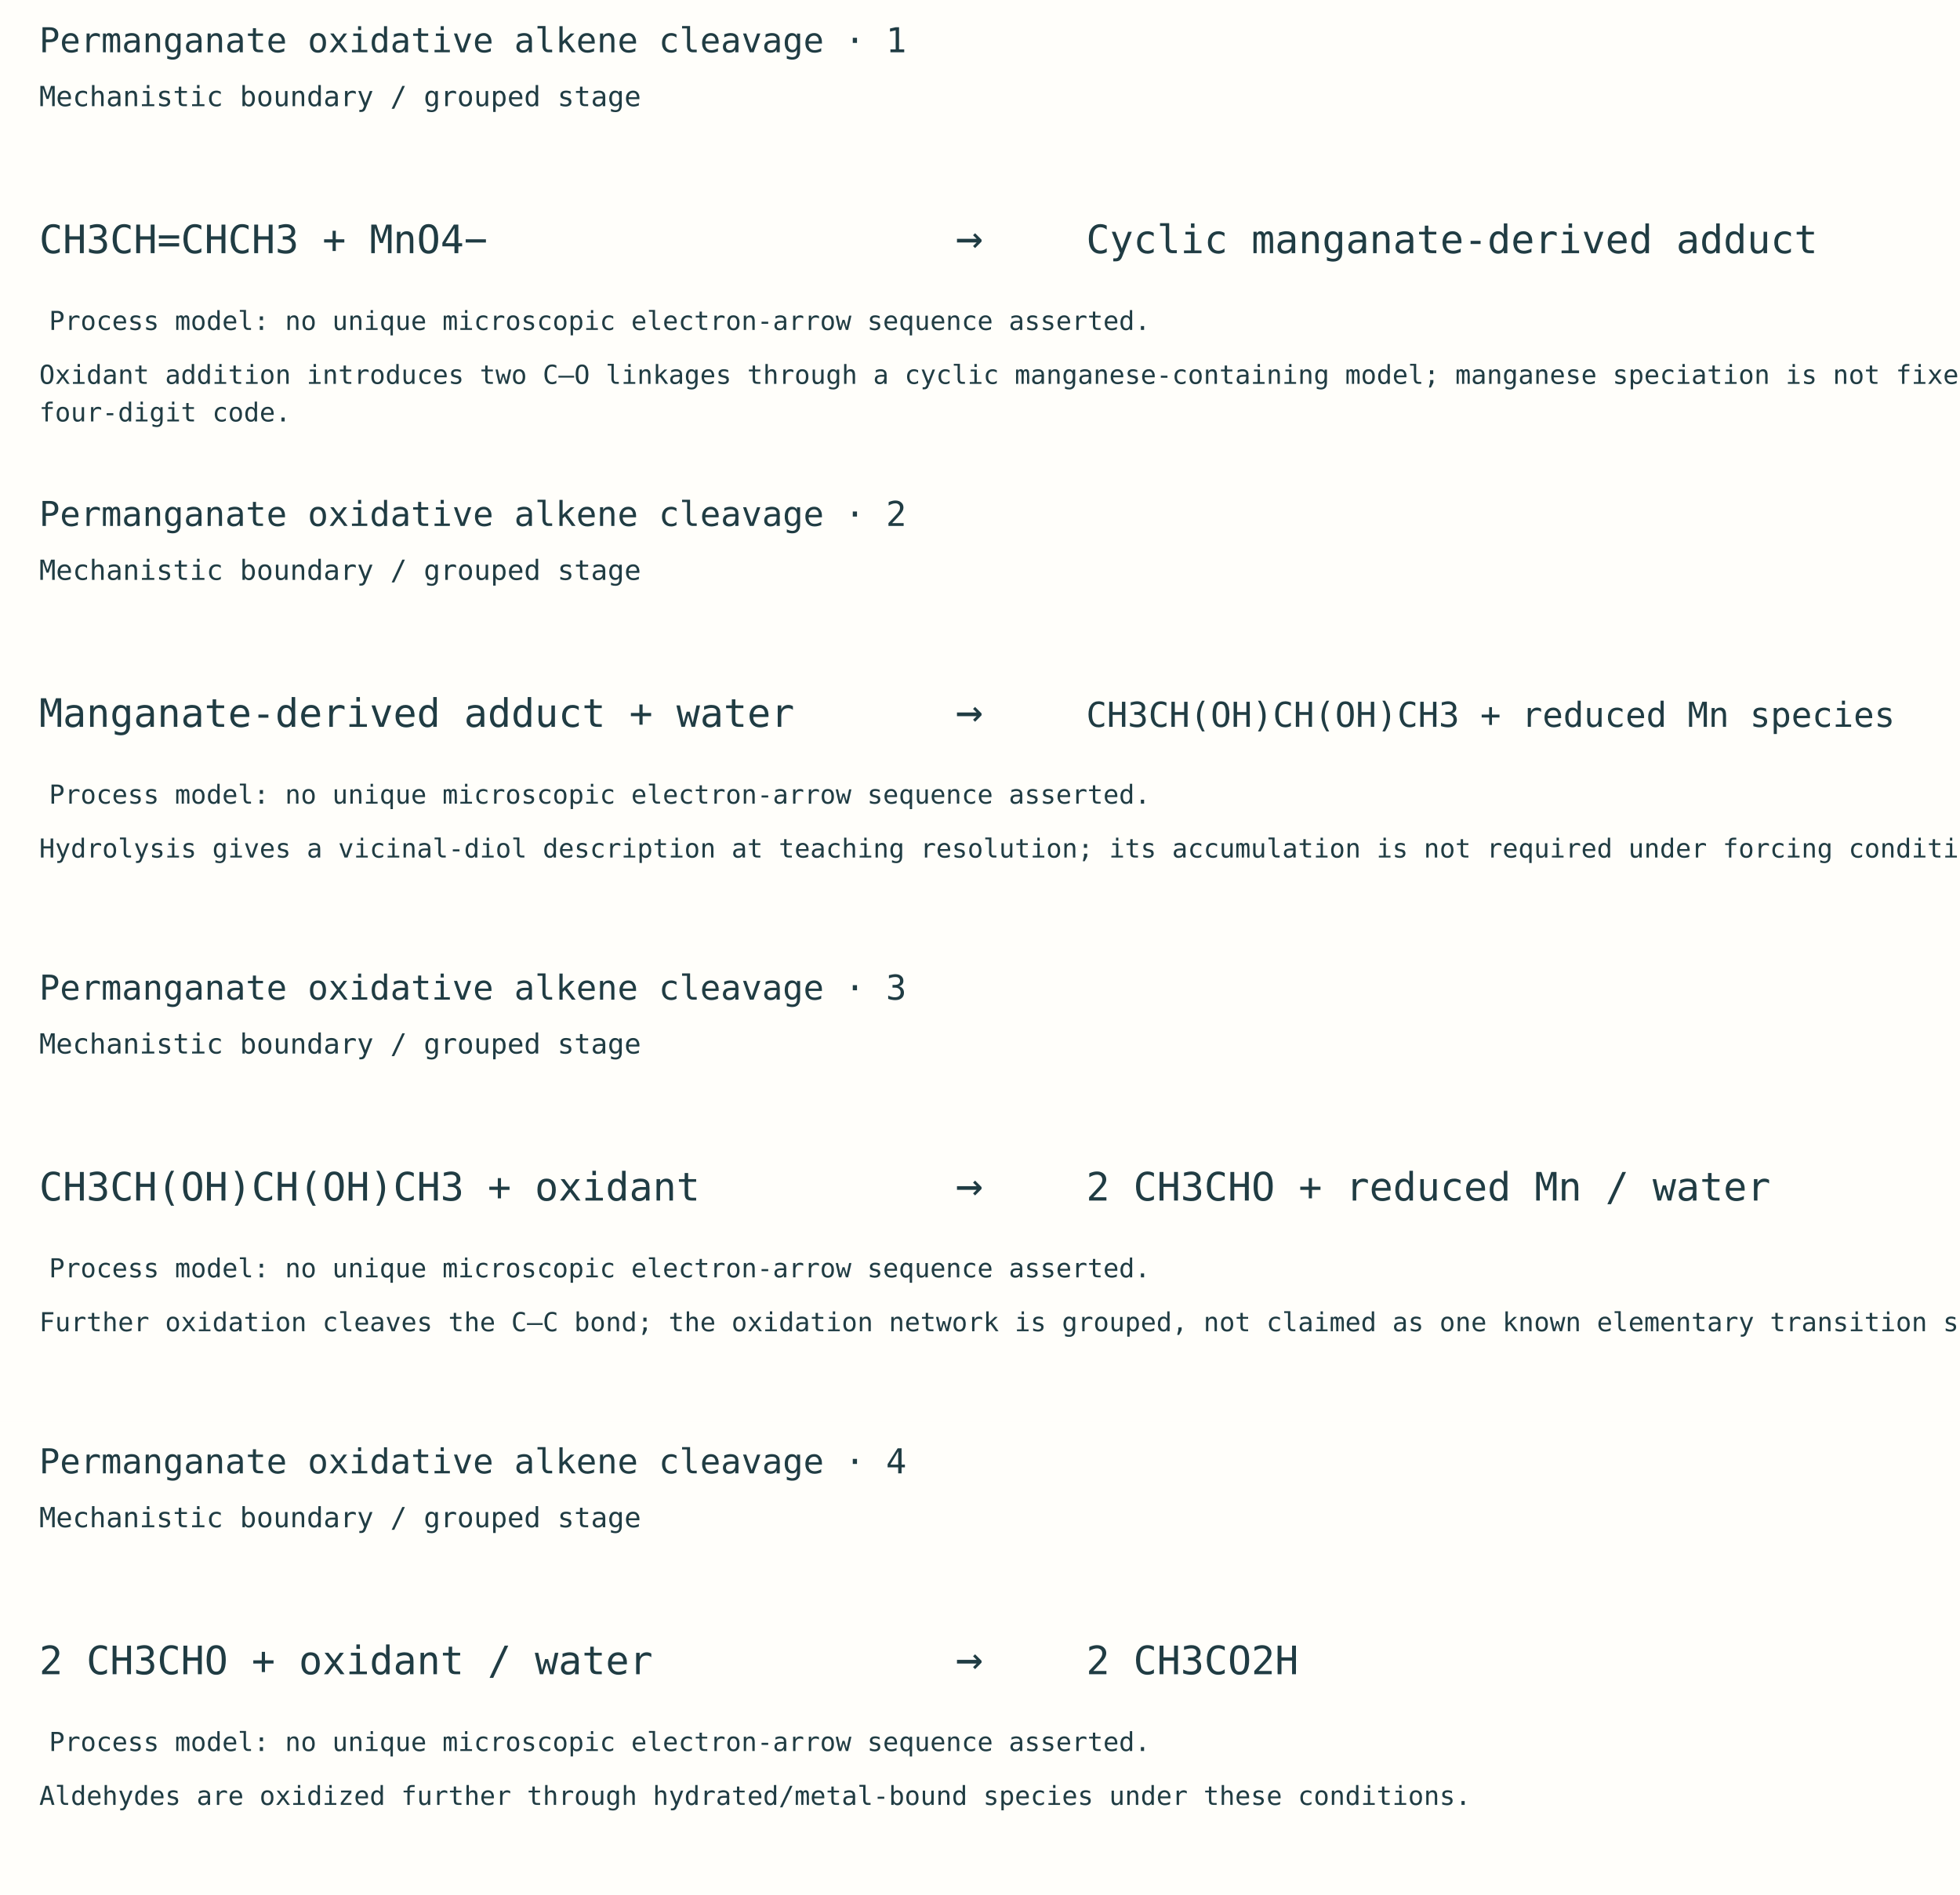
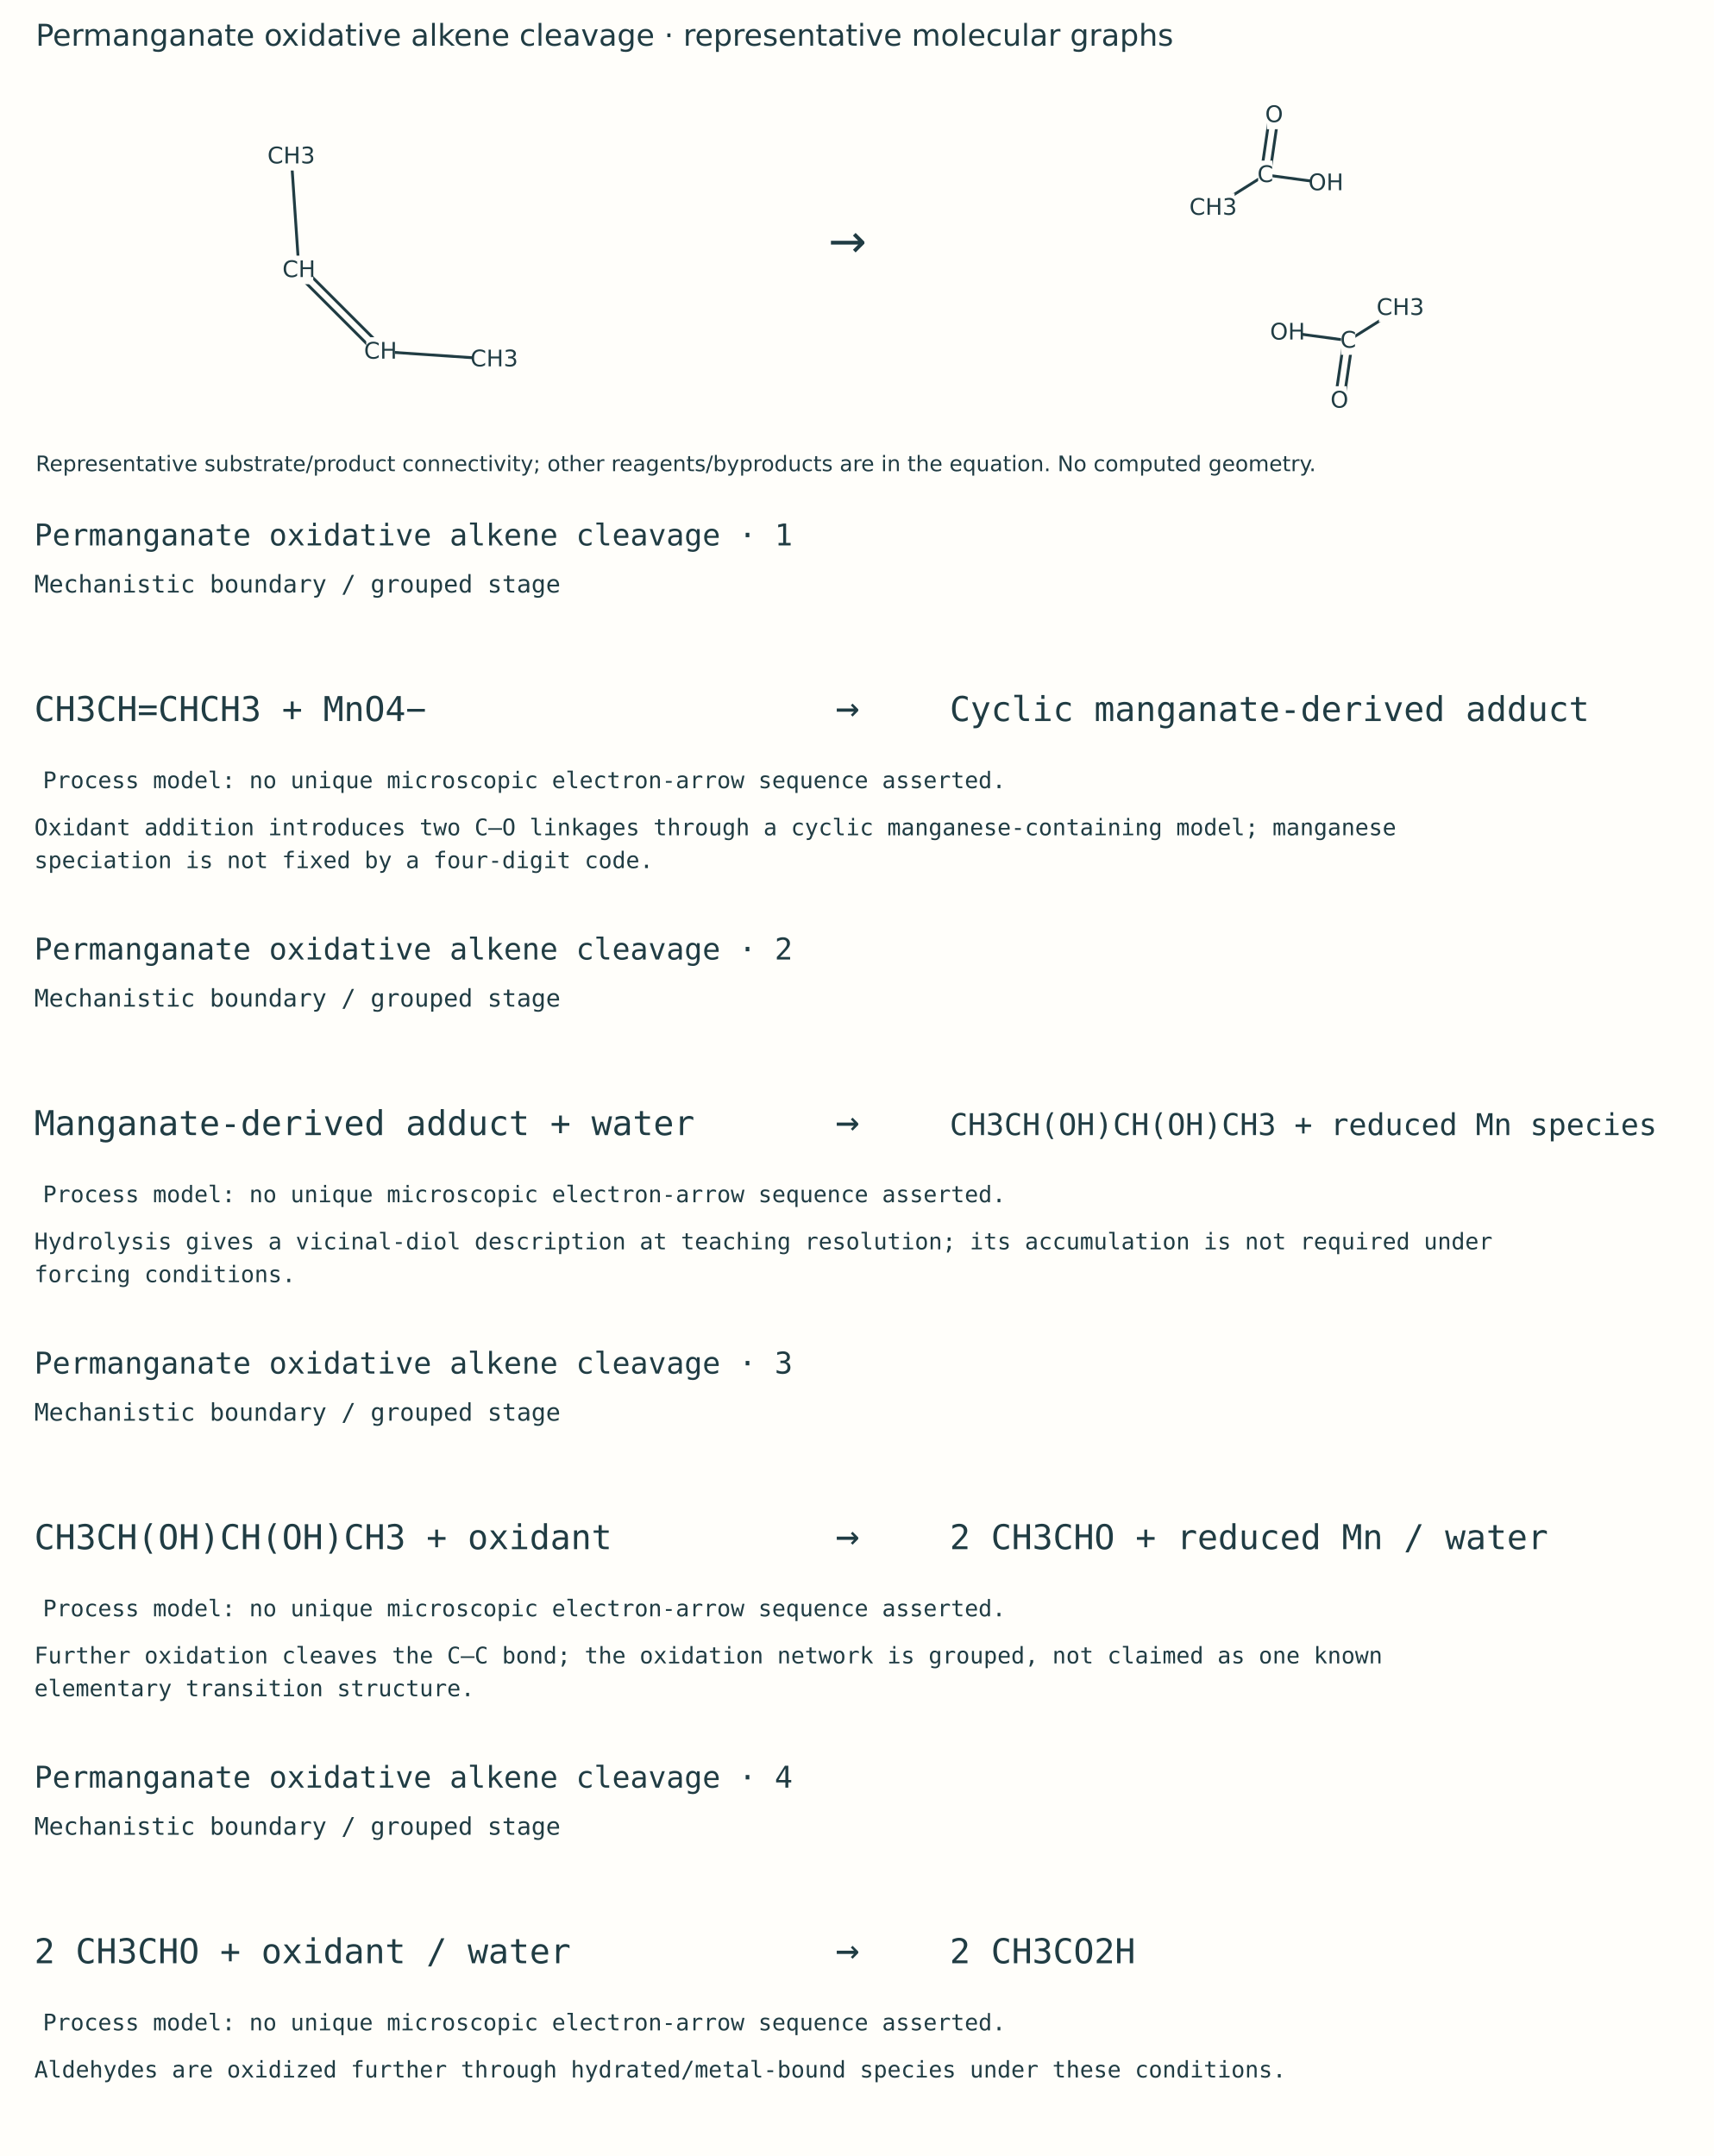
- <svg xmlns="http://www.w3.org/2000/svg" viewBox="0 0 1200 1160">
-   <g transform="translate(0,0)">
+ <svg xmlns="http://www.w3.org/2000/svg" viewBox="0 0 1200 1510">
+   <g font-family="DejaVu Sans,sans-serif">
+     <rect width="1200" height="350" fill="#fffefa" />
+     <text x="25" y="32" font-size="21" fill="#203c43">Permanganate oxidative alkene cleavage · representative molecular graphs</text>
+     <path d="M346.07,251.57 L266.46,246.18" stroke="#203c43" stroke-width="2" fill="none" />
+     <path d="M264.34,248.30 L207.20,191.16" stroke="#203c43" stroke-width="2" fill="none" />
+     <path d="M268.59,244.05 L211.45,186.91" stroke="#203c43" stroke-width="2" fill="none" />
+     <path d="M209.32,189.04 L203.93,109.43" stroke="#203c43" stroke-width="2" fill="none" />
+     <rect x="331.07" y="241.57" width="30" height="20" fill="#fffefa" />
+     <text x="346.07" y="256.57" font-size="16" text-anchor="middle" fill="#203c43">CH3</text>
+     <rect x="256.46" y="236.18" width="20" height="20" fill="#fffefa" />
+     <text x="266.46" y="251.18" font-size="16" text-anchor="middle" fill="#203c43">CH</text>
+     <rect x="199.32" y="179.04" width="20" height="20" fill="#fffefa" />
+     <text x="209.32" y="194.04" font-size="16" text-anchor="middle" fill="#203c43">CH</text>
+     <rect x="188.93" y="99.43" width="30" height="20" fill="#fffefa" />
+     <text x="203.93" y="114.43" font-size="16" text-anchor="middle" fill="#203c43">CH3</text>
+     <path d="M980.53,215.57 L944.02,238.51" stroke="#203c43" stroke-width="2" fill="none" />
+     <path d="M946.98,238.94 L940.84,280.93" stroke="#203c43" stroke-width="2" fill="none" />
+     <path d="M941.05,238.07 L934.90,280.07" stroke="#203c43" stroke-width="2" fill="none" />
+     <path d="M944.02,238.51 L901.58,232.79" stroke="#203c43" stroke-width="2" fill="none" />
+     <path d="M849.47,145.43 L885.98,122.49" stroke="#203c43" stroke-width="2" fill="none" />
+     <path d="M883.02,122.06 L889.16,80.07" stroke="#203c43" stroke-width="2" fill="none" />
+     <path d="M888.95,122.93 L895.10,80.93" stroke="#203c43" stroke-width="2" fill="none" />
+     <path d="M885.98,122.49 L928.42,128.21" stroke="#203c43" stroke-width="2" fill="none" />
+     <rect x="965.53" y="205.57" width="30" height="20" fill="#fffefa" />
+     <text x="980.53" y="220.57" font-size="16" text-anchor="middle" fill="#203c43">CH3</text>
+     <rect x="939.02" y="228.51" width="10" height="20" fill="#fffefa" />
+     <text x="944.02" y="243.51" font-size="16" text-anchor="middle" fill="#203c43">C</text>
+     <rect x="932.87" y="270.50" width="10" height="20" fill="#fffefa" />
+     <text x="937.87" y="285.50" font-size="16" text-anchor="middle" fill="#203c43">O</text>
+     <rect x="891.58" y="222.79" width="20" height="20" fill="#fffefa" />
+     <text x="901.58" y="237.79" font-size="16" text-anchor="middle" fill="#203c43">OH</text>
+     <rect x="834.47" y="135.43" width="30" height="20" fill="#fffefa" />
+     <text x="849.47" y="150.43" font-size="16" text-anchor="middle" fill="#203c43">CH3</text>
+     <rect x="880.98" y="112.49" width="10" height="20" fill="#fffefa" />
+     <text x="885.98" y="127.49" font-size="16" text-anchor="middle" fill="#203c43">C</text>
+     <rect x="887.13" y="70.50" width="10" height="20" fill="#fffefa" />
+     <text x="892.13" y="85.50" font-size="16" text-anchor="middle" fill="#203c43">O</text>
+     <rect x="918.42" y="118.21" width="20" height="20" fill="#fffefa" />
+     <text x="928.42" y="133.21" font-size="16" text-anchor="middle" fill="#203c43">OH</text>
+     <text x="580" y="180" font-size="32" fill="#203c43">→</text>
+     <text x="25" y="330" font-size="15" fill="#203c43">Representative substrate/product connectivity; other reagents/byproducts are in the equation. No computed geometry.</text>
+   </g>
+   <g transform="translate(0,350)">
    <rect width="1200" height="290" fill="#fffefa" />
    <defs>
      <marker id="oxidative-alkene-cleavage-1-pair" viewBox="0 0 10 10" refX="9" refY="5" markerWidth="6" markerHeight="6" orient="auto">
        <path d="M1 1L9 5L1 9" fill="none" stroke="#aa6a4e" />
      </marker>
      <marker id="oxidative-alkene-cleavage-1-fish" viewBox="0 0 10 10" refX="9" refY="5" markerWidth="6" markerHeight="6" orient="auto">
        <path d="M1 1L9 5" fill="none" stroke="#aa6a4e" />
      </marker>
    </defs>
    <g fill="#203c43" font-family="DejaVu Sans Mono,monospace">
      <text x="24" y="32" font-size="21">Permanganate oxidative alkene cleavage · 1</text>
      <text x="24" y="65" font-size="17">Mechanistic boundary / grouped stage</text>
      <text x="585" y="155" font-size="28">→</text>
      <text x="24.00" y="155" font-size="24.00">CH3CH=CHCH3 + MnO4−</text>
      <text x="665.00" y="155" font-size="24.00">Cyclic manganate-derived adduct</text>
      <text x="30" y="202" font-size="16">Process model: no unique microscopic electron-arrow sequence asserted.</text>
-       <text x="24" y="235" font-size="16">Oxidant addition introduces two C–O linkages through a cyclic manganese-containing model; manganese speciation is not fixed by a</text>
-       <text x="24" y="258" font-size="16">four-digit code.</text>
+       <text x="24" y="235" font-size="16">Oxidant addition introduces two C–O linkages through a cyclic manganese-containing model; manganese</text>
+       <text x="24" y="258" font-size="16">speciation is not fixed by a four-digit code.</text>
    </g>
  </g>
-   <g transform="translate(0,290)">
+   <g transform="translate(0,640)">
    <rect width="1200" height="290" fill="#fffefa" />
    <defs>
      <marker id="oxidative-alkene-cleavage-2-pair" viewBox="0 0 10 10" refX="9" refY="5" markerWidth="6" markerHeight="6" orient="auto">
        <path d="M1 1L9 5L1 9" fill="none" stroke="#aa6a4e" />
      </marker>
      <marker id="oxidative-alkene-cleavage-2-fish" viewBox="0 0 10 10" refX="9" refY="5" markerWidth="6" markerHeight="6" orient="auto">
        <path d="M1 1L9 5" fill="none" stroke="#aa6a4e" />
      </marker>
    </defs>
    <g fill="#203c43" font-family="DejaVu Sans Mono,monospace">
      <text x="24" y="32" font-size="21">Permanganate oxidative alkene cleavage · 2</text>
      <text x="24" y="65" font-size="17">Mechanistic boundary / grouped stage</text>
      <text x="585" y="155" font-size="28">→</text>
      <text x="24.00" y="155" font-size="24.00">Manganate-derived adduct + water</text>
      <text x="665.00" y="155" font-size="21.09">CH3CH(OH)CH(OH)CH3 + reduced Mn species</text>
      <text x="30" y="202" font-size="16">Process model: no unique microscopic electron-arrow sequence asserted.</text>
-       <text x="24" y="235" font-size="16">Hydrolysis gives a vicinal-diol description at teaching resolution; its accumulation is not required under forcing conditions.</text>
+       <text x="24" y="235" font-size="16">Hydrolysis gives a vicinal-diol description at teaching resolution; its accumulation is not required under</text>
+       <text x="24" y="258" font-size="16">forcing conditions.</text>
    </g>
  </g>
-   <g transform="translate(0,580)">
+   <g transform="translate(0,930)">
    <rect width="1200" height="290" fill="#fffefa" />
    <defs>
      <marker id="oxidative-alkene-cleavage-3-pair" viewBox="0 0 10 10" refX="9" refY="5" markerWidth="6" markerHeight="6" orient="auto">
        <path d="M1 1L9 5L1 9" fill="none" stroke="#aa6a4e" />
      </marker>
      <marker id="oxidative-alkene-cleavage-3-fish" viewBox="0 0 10 10" refX="9" refY="5" markerWidth="6" markerHeight="6" orient="auto">
        <path d="M1 1L9 5" fill="none" stroke="#aa6a4e" />
      </marker>
    </defs>
    <g fill="#203c43" font-family="DejaVu Sans Mono,monospace">
      <text x="24" y="32" font-size="21">Permanganate oxidative alkene cleavage · 3</text>
      <text x="24" y="65" font-size="17">Mechanistic boundary / grouped stage</text>
      <text x="585" y="155" font-size="28">→</text>
      <text x="24.00" y="155" font-size="24.00">CH3CH(OH)CH(OH)CH3 + oxidant</text>
      <text x="665.00" y="155" font-size="24.00">2 CH3CHO + reduced Mn / water</text>
      <text x="30" y="202" font-size="16">Process model: no unique microscopic electron-arrow sequence asserted.</text>
-       <text x="24" y="235" font-size="16">Further oxidation cleaves the C–C bond; the oxidation network is grouped, not claimed as one known elementary transition structure.</text>
+       <text x="24" y="235" font-size="16">Further oxidation cleaves the C–C bond; the oxidation network is grouped, not claimed as one known</text>
+       <text x="24" y="258" font-size="16">elementary transition structure.</text>
    </g>
  </g>
-   <g transform="translate(0,870)">
+   <g transform="translate(0,1220)">
    <rect width="1200" height="290" fill="#fffefa" />
    <defs>
      <marker id="oxidative-alkene-cleavage-4-pair" viewBox="0 0 10 10" refX="9" refY="5" markerWidth="6" markerHeight="6" orient="auto">
        <path d="M1 1L9 5L1 9" fill="none" stroke="#aa6a4e" />
      </marker>
      <marker id="oxidative-alkene-cleavage-4-fish" viewBox="0 0 10 10" refX="9" refY="5" markerWidth="6" markerHeight="6" orient="auto">
        <path d="M1 1L9 5" fill="none" stroke="#aa6a4e" />
      </marker>
    </defs>
    <g fill="#203c43" font-family="DejaVu Sans Mono,monospace">
      <text x="24" y="32" font-size="21">Permanganate oxidative alkene cleavage · 4</text>
      <text x="24" y="65" font-size="17">Mechanistic boundary / grouped stage</text>
      <text x="585" y="155" font-size="28">→</text>
      <text x="24.00" y="155" font-size="24.00">2 CH3CHO + oxidant / water</text>
      <text x="665.00" y="155" font-size="24.00">2 CH3CO2H</text>
      <text x="30" y="202" font-size="16">Process model: no unique microscopic electron-arrow sequence asserted.</text>
      <text x="24" y="235" font-size="16">Aldehydes are oxidized further through hydrated/metal-bound species under these conditions.</text>
    </g>
  </g>
</svg>
